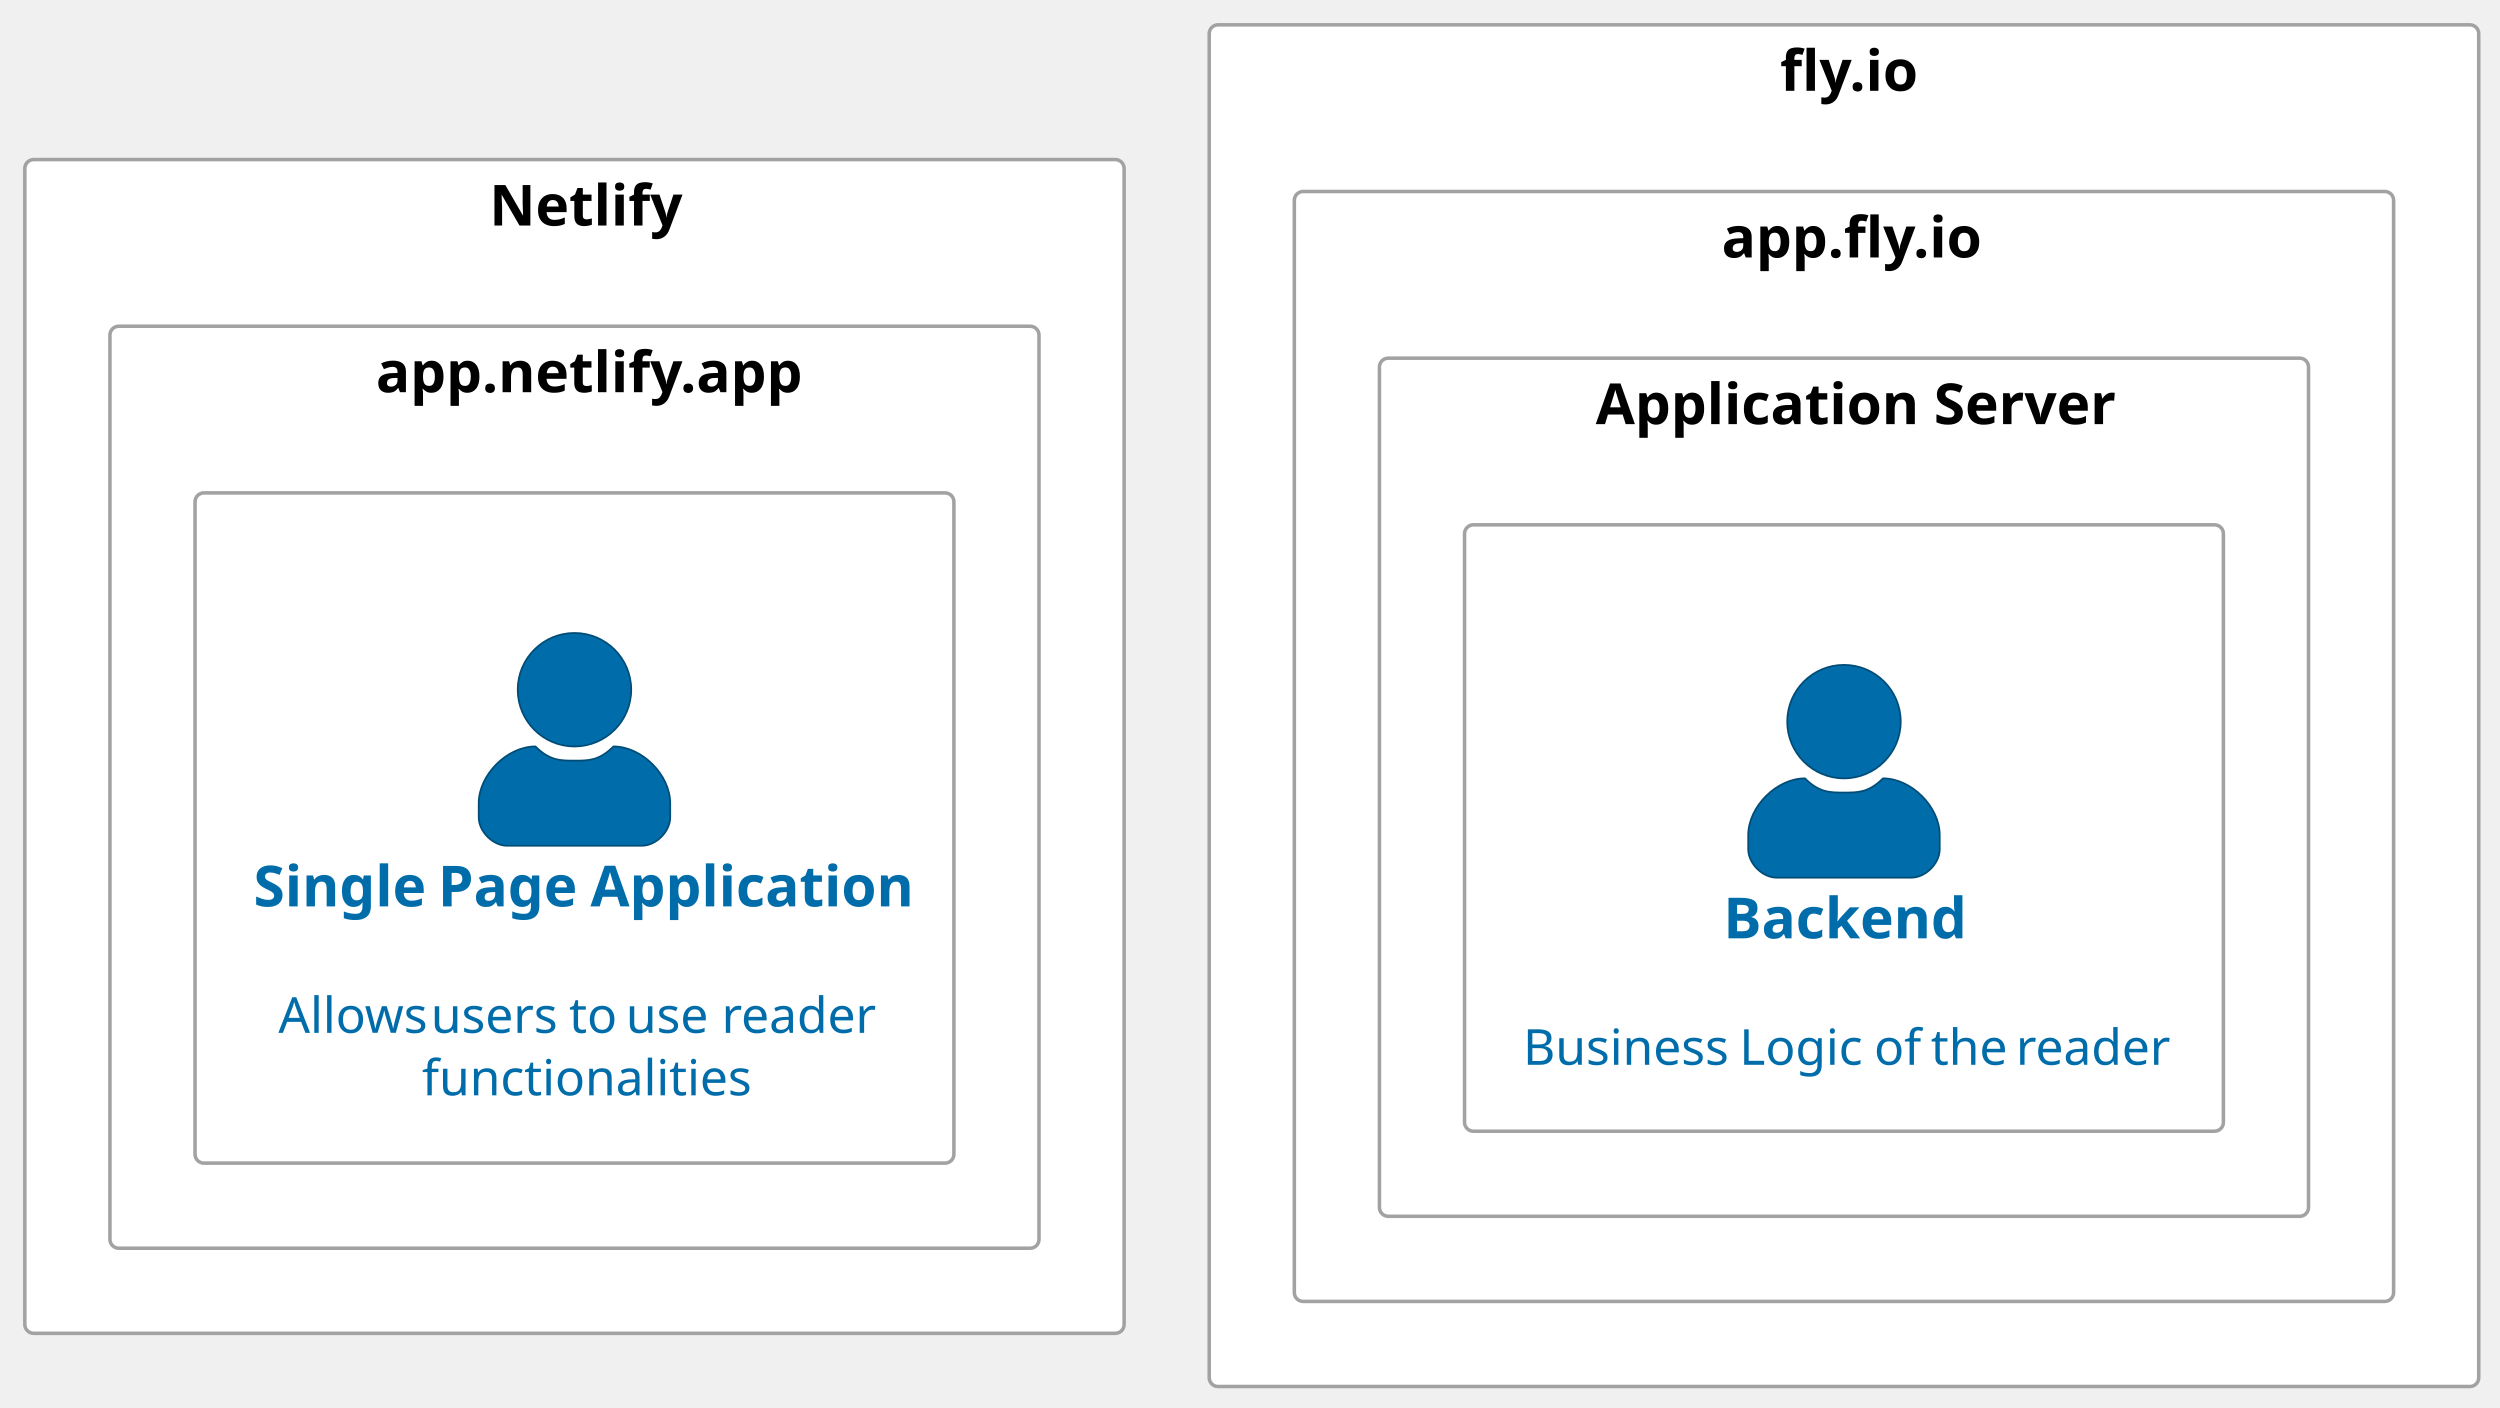
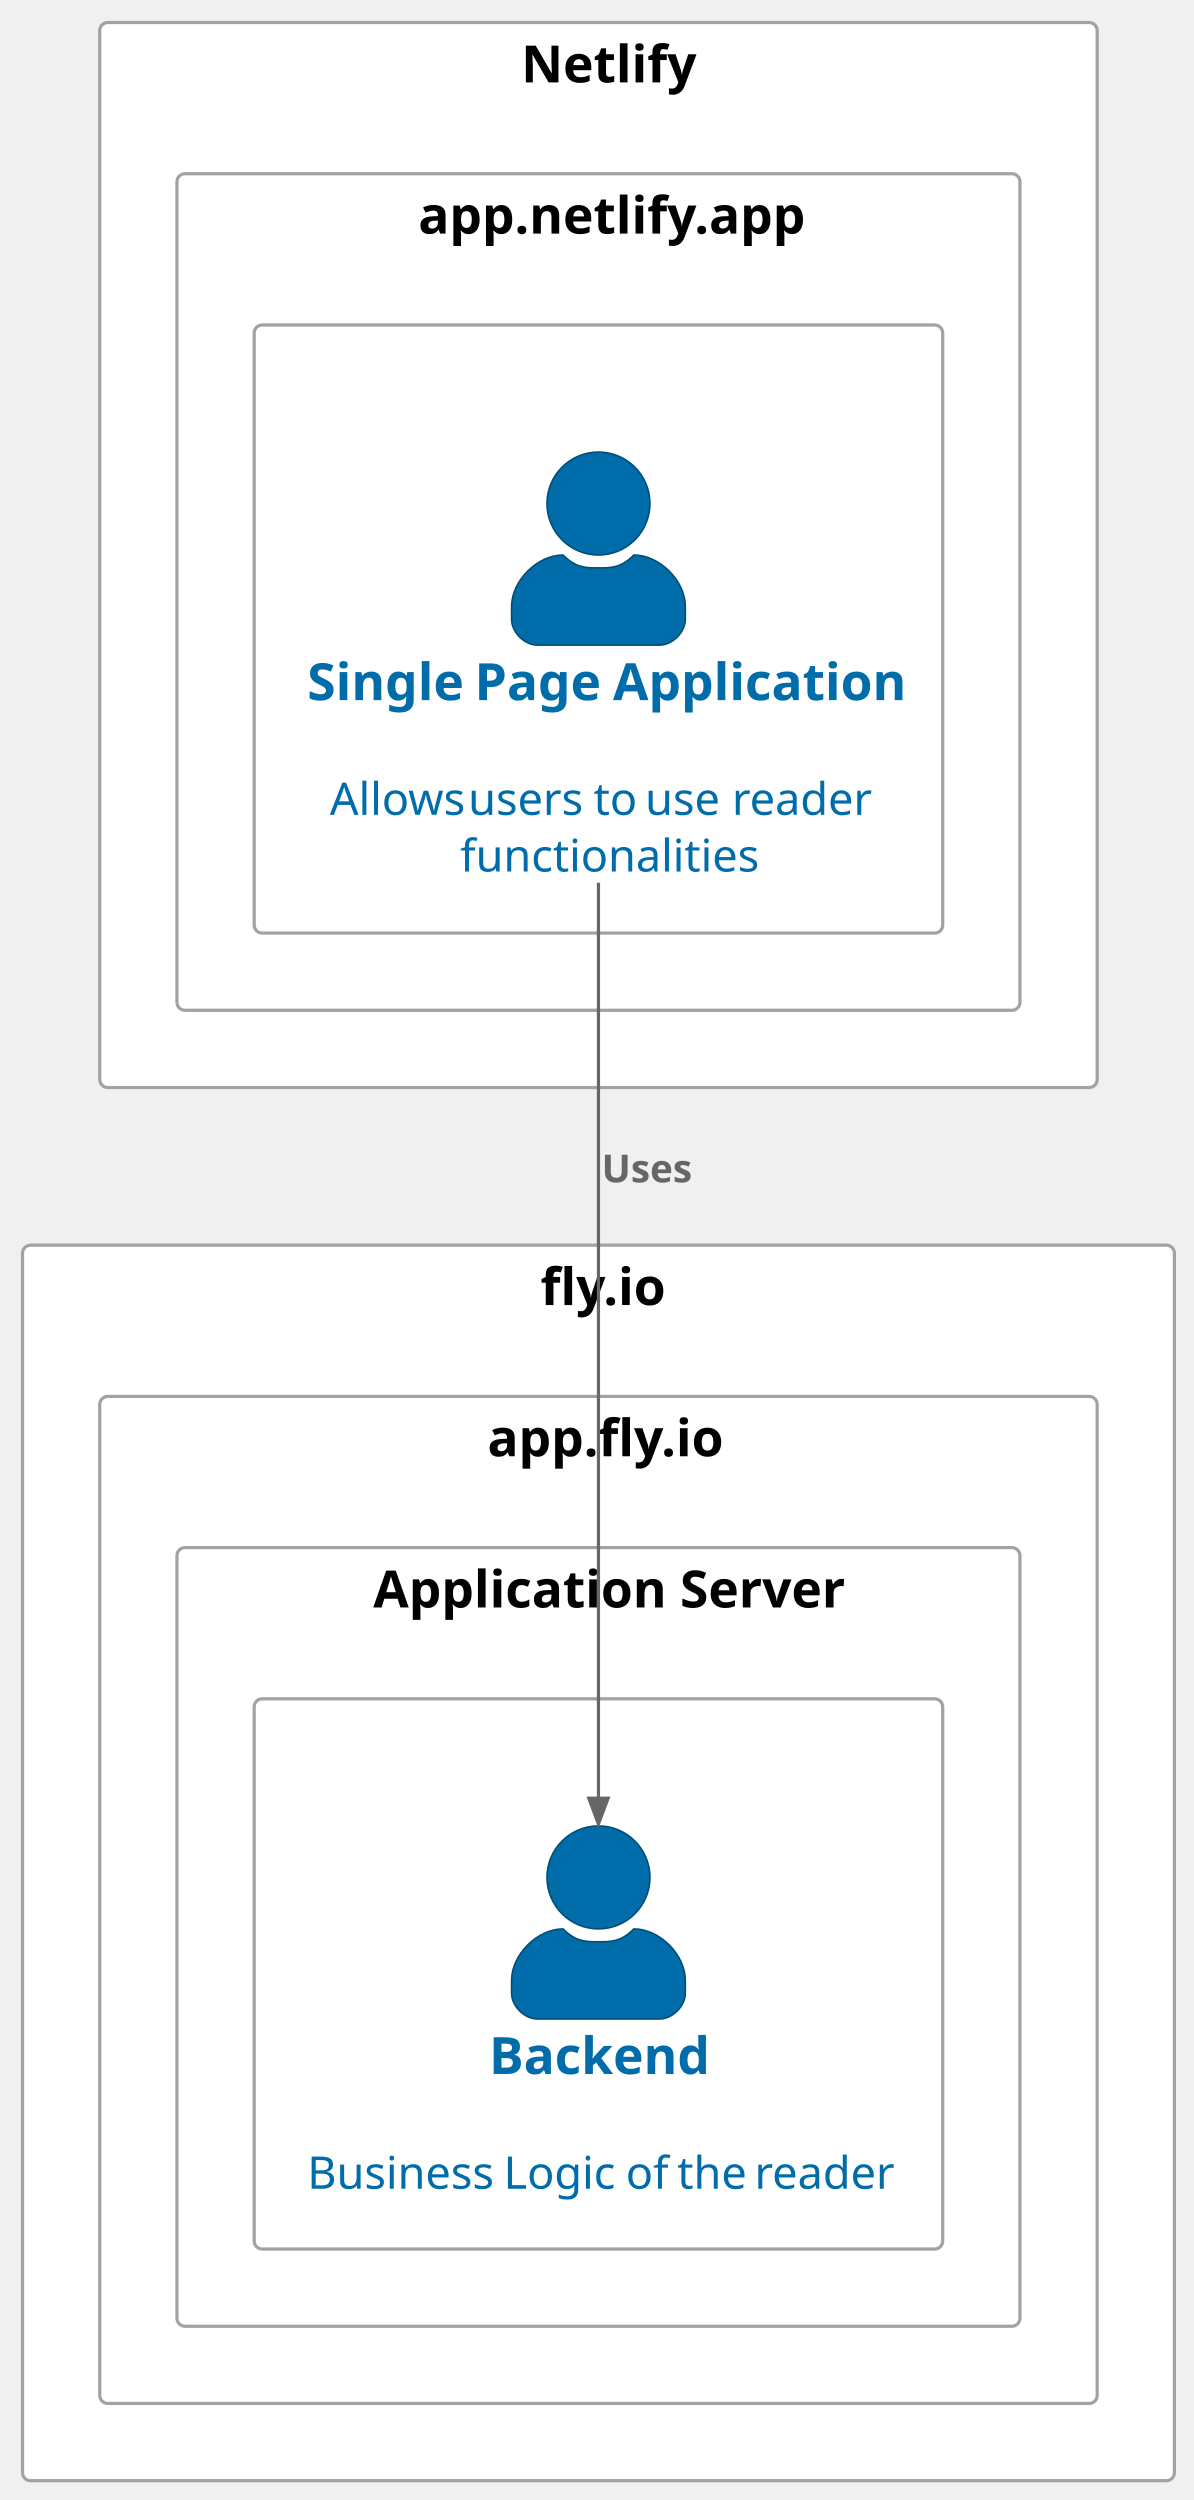
- <svg xmlns="http://www.w3.org/2000/svg" contentStyleType="text/css" height="397px" preserveAspectRatio="none" style="width:705px;height:397px;background:#FFFFFF;" version="1.1" viewBox="0 0 705 397" width="705px" zoomAndPan="magnify">
+ <svg xmlns="http://www.w3.org/2000/svg" contentStyleType="text/css" height="777px" preserveAspectRatio="none" style="width:371px;height:777px;background:#FFFFFF;" version="1.1" viewBox="0 0 371 777" width="371px" zoomAndPan="magnify">
  <defs />
  <g>
    <g id="cluster_DeploymentNode_netlify">
-       <rect fill="#FFFFFF" height="331" rx="2.5" ry="2.5" style="stroke:#A2A2A2;stroke-width:1.0;" width="310" x="7" y="45" />
-       <text fill="#000000" font-family="sans-serif" font-size="16" font-weight="bold" lengthAdjust="spacing" textLength="48" x="138" y="63.609">Netlify</text>
+       <rect fill="#FFFFFF" height="331" rx="2.5" ry="2.5" style="stroke:#A2A2A2;stroke-width:1.0;" width="310" x="31" y="7" />
+       <text fill="#000000" font-family="sans-serif" font-size="16" font-weight="bold" lengthAdjust="spacing" textLength="48" x="162" y="25.609">Netlify</text>
    </g>
    <g id="cluster_DeploymentNode_app_netlify_app">
-       <rect fill="#FFFFFF" height="260" rx="2.5" ry="2.5" style="stroke:#A2A2A2;stroke-width:1.0;" width="262" x="31" y="92" />
-       <text fill="#000000" font-family="sans-serif" font-size="16" font-weight="bold" lengthAdjust="spacing" textLength="112" x="106" y="110.609">app.netlify.app</text>
+       <rect fill="#FFFFFF" height="260" rx="2.5" ry="2.5" style="stroke:#A2A2A2;stroke-width:1.0;" width="262" x="55" y="54" />
+       <text fill="#000000" font-family="sans-serif" font-size="16" font-weight="bold" lengthAdjust="spacing" textLength="112" x="130" y="72.609">app.netlify.app</text>
    </g>
-     <g id="cluster_ContainerInstance_auto_56c1032f_6f43_4870_8ab7_4b2e59c58960">
-       <rect fill="#FFFFFF" height="189" rx="2.5" ry="2.5" style="stroke:#A2A2A2;stroke-width:1.0;" width="214" x="55" y="139" />
-       <text fill="#000000" font-family="sans-serif" font-size="16" font-weight="bold" lengthAdjust="spacing" textLength="4" x="160" y="157.609"> </text>
+     <g id="cluster_ContainerInstance_auto_f88e2bcc_dc7c_4032_ae18_79dfa7c1c3af">
+       <rect fill="#FFFFFF" height="189" rx="2.5" ry="2.5" style="stroke:#A2A2A2;stroke-width:1.0;" width="214" x="79" y="101" />
+       <text fill="#000000" font-family="sans-serif" font-size="16" font-weight="bold" lengthAdjust="spacing" textLength="4" x="184" y="119.609"> </text>
    </g>
    <g id="cluster_DeploymentNode_fly_io">
-       <rect fill="#FFFFFF" height="384" rx="2.5" ry="2.5" style="stroke:#A2A2A2;stroke-width:1.0;" width="358" x="341" y="7" />
-       <text fill="#000000" font-family="sans-serif" font-size="16" font-weight="bold" lengthAdjust="spacing" textLength="36" x="502" y="25.609">fly.io</text>
+       <rect fill="#FFFFFF" height="384" rx="2.5" ry="2.5" style="stroke:#A2A2A2;stroke-width:1.0;" width="358" x="7" y="387" />
+       <text fill="#000000" font-family="sans-serif" font-size="16" font-weight="bold" lengthAdjust="spacing" textLength="36" x="168" y="405.609">fly.io</text>
    </g>
    <g id="cluster_DeploymentNode_app_fly_io">
-       <rect fill="#FFFFFF" height="313" rx="2.5" ry="2.5" style="stroke:#A2A2A2;stroke-width:1.0;" width="310" x="365" y="54" />
-       <text fill="#000000" font-family="sans-serif" font-size="16" font-weight="bold" lengthAdjust="spacing" textLength="69" x="485.5" y="72.609">app.fly.io</text>
+       <rect fill="#FFFFFF" height="313" rx="2.5" ry="2.5" style="stroke:#A2A2A2;stroke-width:1.0;" width="310" x="31" y="434" />
+       <text fill="#000000" font-family="sans-serif" font-size="16" font-weight="bold" lengthAdjust="spacing" textLength="69" x="151.5" y="452.609">app.fly.io</text>
    </g>
    <g id="cluster_DeploymentNode_Application_Server">
-       <rect fill="#FFFFFF" height="242" rx="2.5" ry="2.5" style="stroke:#A2A2A2;stroke-width:1.0;" width="262" x="389" y="101" />
-       <text fill="#000000" font-family="sans-serif" font-size="16" font-weight="bold" lengthAdjust="spacing" textLength="140" x="450" y="119.609">Application Server</text>
+       <rect fill="#FFFFFF" height="242" rx="2.5" ry="2.5" style="stroke:#A2A2A2;stroke-width:1.0;" width="262" x="55" y="481" />
+       <text fill="#000000" font-family="sans-serif" font-size="16" font-weight="bold" lengthAdjust="spacing" textLength="140" x="116" y="499.609">Application Server</text>
    </g>
-     <g id="cluster_ContainerInstance_auto_159a176f_947b_4b2e_ab95_d70bb3940d88">
-       <rect fill="#FFFFFF" height="171" rx="2.5" ry="2.5" style="stroke:#A2A2A2;stroke-width:1.0;" width="214" x="413" y="148" />
-       <text fill="#000000" font-family="sans-serif" font-size="16" font-weight="bold" lengthAdjust="spacing" textLength="4" x="518" y="166.609"> </text>
+     <g id="cluster_ContainerInstance_auto_9ebb089f_11e5_4374_a3ca_91eaf7f7c7d2">
+       <rect fill="#FFFFFF" height="171" rx="2.5" ry="2.5" style="stroke:#A2A2A2;stroke-width:1.0;" width="214" x="79" y="528" />
+       <text fill="#000000" font-family="sans-serif" font-size="16" font-weight="bold" lengthAdjust="spacing" textLength="4" x="184" y="546.609"> </text>
    </g>
    <g id="elem_Container_reader_frontend">
-       <ellipse cx="162" cy="194.5" fill="#006DAA" rx="16" ry="16" style="stroke:#004C76;stroke-width:0.5;" />
-       <path d="M162,214.5 C166,214.5 169,214.5 173,210.5 C181,210.5 189,218.5 189,226.5 L189,230.5 C189,234.5 185,238.5 181,238.5 L143,238.5 C139,238.5 135,234.5 135,230.5 L135,226.5 C135,218.5 143,210.5 151,210.5 C155,214.5 158,214.5 162,214.5 " fill="#006DAA" style="stroke:#004C76;stroke-width:0.5;" />
-       <text fill="#006DAA" font-family="sans-serif" font-size="16" font-weight="bold" lengthAdjust="spacing" textLength="48" x="71.5" y="255.609">Single</text>
-       <text fill="#006DAA" font-family="sans-serif" font-size="16" font-weight="bold" lengthAdjust="spacing" textLength="4" x="119.5" y="255.609"> </text>
-       <text fill="#006DAA" font-family="sans-serif" font-size="16" font-weight="bold" lengthAdjust="spacing" textLength="39" x="123.5" y="255.609">Page</text>
-       <text fill="#006DAA" font-family="sans-serif" font-size="16" font-weight="bold" lengthAdjust="spacing" textLength="4" x="162.5" y="255.609"> </text>
-       <text fill="#006DAA" font-family="sans-serif" font-size="16" font-weight="bold" lengthAdjust="spacing" textLength="86" x="166.5" y="255.609">Application</text>
-       <text fill="#006DAA" font-family="sans-serif" font-size="14" lengthAdjust="spacing" textLength="4" x="160" y="273.658"> </text>
-       <text fill="#006DAA" font-family="sans-serif" font-size="14" lengthAdjust="spacing" textLength="39" x="78.5" y="291.268">Allows</text>
-       <text fill="#006DAA" font-family="sans-serif" font-size="14" lengthAdjust="spacing" textLength="4" x="117.5" y="291.268"> </text>
-       <text fill="#006DAA" font-family="sans-serif" font-size="14" lengthAdjust="spacing" textLength="35" x="121.5" y="291.268">users</text>
-       <text fill="#006DAA" font-family="sans-serif" font-size="14" lengthAdjust="spacing" textLength="4" x="156.5" y="291.268"> </text>
-       <text fill="#006DAA" font-family="sans-serif" font-size="14" lengthAdjust="spacing" textLength="12" x="160.5" y="291.268">to</text>
-       <text fill="#006DAA" font-family="sans-serif" font-size="14" lengthAdjust="spacing" textLength="4" x="172.5" y="291.268"> </text>
-       <text fill="#006DAA" font-family="sans-serif" font-size="14" lengthAdjust="spacing" textLength="23" x="176.5" y="291.268">use</text>
-       <text fill="#006DAA" font-family="sans-serif" font-size="14" lengthAdjust="spacing" textLength="4" x="199.5" y="291.268"> </text>
-       <text fill="#006DAA" font-family="sans-serif" font-size="14" lengthAdjust="spacing" textLength="42" x="203.5" y="291.268">reader</text>
-       <text fill="#006DAA" font-family="sans-serif" font-size="14" lengthAdjust="spacing" textLength="86" x="119" y="308.877">functionalities</text>
+       <ellipse cx="186" cy="156.5" fill="#006DAA" rx="16" ry="16" style="stroke:#004C76;stroke-width:0.5;" />
+       <path d="M186,176.5 C190,176.5 193,176.5 197,172.5 C205,172.5 213,180.5 213,188.5 L213,192.5 C213,196.5 209,200.5 205,200.5 L167,200.5 C163,200.5 159,196.5 159,192.5 L159,188.5 C159,180.5 167,172.5 175,172.5 C179,176.5 182,176.5 186,176.5 " fill="#006DAA" style="stroke:#004C76;stroke-width:0.5;" />
+       <text fill="#006DAA" font-family="sans-serif" font-size="16" font-weight="bold" lengthAdjust="spacing" textLength="48" x="95.5" y="217.609">Single</text>
+       <text fill="#006DAA" font-family="sans-serif" font-size="16" font-weight="bold" lengthAdjust="spacing" textLength="4" x="143.5" y="217.609"> </text>
+       <text fill="#006DAA" font-family="sans-serif" font-size="16" font-weight="bold" lengthAdjust="spacing" textLength="39" x="147.5" y="217.609">Page</text>
+       <text fill="#006DAA" font-family="sans-serif" font-size="16" font-weight="bold" lengthAdjust="spacing" textLength="4" x="186.5" y="217.609"> </text>
+       <text fill="#006DAA" font-family="sans-serif" font-size="16" font-weight="bold" lengthAdjust="spacing" textLength="86" x="190.5" y="217.609">Application</text>
+       <text fill="#006DAA" font-family="sans-serif" font-size="14" lengthAdjust="spacing" textLength="4" x="184" y="235.658"> </text>
+       <text fill="#006DAA" font-family="sans-serif" font-size="14" lengthAdjust="spacing" textLength="39" x="102.5" y="253.268">Allows</text>
+       <text fill="#006DAA" font-family="sans-serif" font-size="14" lengthAdjust="spacing" textLength="4" x="141.5" y="253.268"> </text>
+       <text fill="#006DAA" font-family="sans-serif" font-size="14" lengthAdjust="spacing" textLength="35" x="145.5" y="253.268">users</text>
+       <text fill="#006DAA" font-family="sans-serif" font-size="14" lengthAdjust="spacing" textLength="4" x="180.5" y="253.268"> </text>
+       <text fill="#006DAA" font-family="sans-serif" font-size="14" lengthAdjust="spacing" textLength="12" x="184.5" y="253.268">to</text>
+       <text fill="#006DAA" font-family="sans-serif" font-size="14" lengthAdjust="spacing" textLength="4" x="196.5" y="253.268"> </text>
+       <text fill="#006DAA" font-family="sans-serif" font-size="14" lengthAdjust="spacing" textLength="23" x="200.5" y="253.268">use</text>
+       <text fill="#006DAA" font-family="sans-serif" font-size="14" lengthAdjust="spacing" textLength="4" x="223.5" y="253.268"> </text>
+       <text fill="#006DAA" font-family="sans-serif" font-size="14" lengthAdjust="spacing" textLength="42" x="227.5" y="253.268">reader</text>
+       <text fill="#006DAA" font-family="sans-serif" font-size="14" lengthAdjust="spacing" textLength="86" x="143" y="270.877">functionalities</text>
    </g>
    <g id="elem_Container_reader_backend">
-       <ellipse cx="520" cy="203.5" fill="#006DAA" rx="16" ry="16" style="stroke:#004C76;stroke-width:0.5;" />
-       <path d="M520,223.5 C524,223.5 527,223.5 531,219.5 C539,219.5 547,227.5 547,235.5 L547,239.5 C547,243.5 543,247.5 539,247.5 L501,247.5 C497,247.5 493,243.5 493,239.5 L493,235.5 C493,227.5 501,219.5 509,219.5 C513,223.5 516,223.5 520,223.5 " fill="#006DAA" style="stroke:#004C76;stroke-width:0.5;" />
-       <text fill="#006DAA" font-family="sans-serif" font-size="16" font-weight="bold" lengthAdjust="spacing" textLength="68" x="486" y="264.609">Backend</text>
-       <text fill="#006DAA" font-family="sans-serif" font-size="14" lengthAdjust="spacing" textLength="4" x="518" y="282.658"> </text>
-       <text fill="#006DAA" font-family="sans-serif" font-size="14" lengthAdjust="spacing" textLength="57" x="429.5" y="300.268">Business</text>
-       <text fill="#006DAA" font-family="sans-serif" font-size="14" lengthAdjust="spacing" textLength="4" x="486.5" y="300.268"> </text>
-       <text fill="#006DAA" font-family="sans-serif" font-size="14" lengthAdjust="spacing" textLength="34" x="490.5" y="300.268">Logic</text>
-       <text fill="#006DAA" font-family="sans-serif" font-size="14" lengthAdjust="spacing" textLength="4" x="524.5" y="300.268"> </text>
-       <text fill="#006DAA" font-family="sans-serif" font-size="14" lengthAdjust="spacing" textLength="12" x="528.5" y="300.268">of</text>
-       <text fill="#006DAA" font-family="sans-serif" font-size="14" lengthAdjust="spacing" textLength="4" x="540.5" y="300.268"> </text>
-       <text fill="#006DAA" font-family="sans-serif" font-size="14" lengthAdjust="spacing" textLength="20" x="544.5" y="300.268">the</text>
-       <text fill="#006DAA" font-family="sans-serif" font-size="14" lengthAdjust="spacing" textLength="4" x="564.5" y="300.268"> </text>
-       <text fill="#006DAA" font-family="sans-serif" font-size="14" lengthAdjust="spacing" textLength="42" x="568.5" y="300.268">reader</text>
+       <ellipse cx="186" cy="583.5" fill="#006DAA" rx="16" ry="16" style="stroke:#004C76;stroke-width:0.5;" />
+       <path d="M186,603.5 C190,603.5 193,603.5 197,599.5 C205,599.5 213,607.5 213,615.5 L213,619.5 C213,623.5 209,627.5 205,627.5 L167,627.5 C163,627.5 159,623.5 159,619.5 L159,615.5 C159,607.5 167,599.5 175,599.5 C179,603.5 182,603.5 186,603.5 " fill="#006DAA" style="stroke:#004C76;stroke-width:0.5;" />
+       <text fill="#006DAA" font-family="sans-serif" font-size="16" font-weight="bold" lengthAdjust="spacing" textLength="68" x="152" y="644.609">Backend</text>
+       <text fill="#006DAA" font-family="sans-serif" font-size="14" lengthAdjust="spacing" textLength="4" x="184" y="662.658"> </text>
+       <text fill="#006DAA" font-family="sans-serif" font-size="14" lengthAdjust="spacing" textLength="57" x="95.5" y="680.268">Business</text>
+       <text fill="#006DAA" font-family="sans-serif" font-size="14" lengthAdjust="spacing" textLength="4" x="152.5" y="680.268"> </text>
+       <text fill="#006DAA" font-family="sans-serif" font-size="14" lengthAdjust="spacing" textLength="34" x="156.5" y="680.268">Logic</text>
+       <text fill="#006DAA" font-family="sans-serif" font-size="14" lengthAdjust="spacing" textLength="4" x="190.5" y="680.268"> </text>
+       <text fill="#006DAA" font-family="sans-serif" font-size="14" lengthAdjust="spacing" textLength="12" x="194.5" y="680.268">of</text>
+       <text fill="#006DAA" font-family="sans-serif" font-size="14" lengthAdjust="spacing" textLength="4" x="206.5" y="680.268"> </text>
+       <text fill="#006DAA" font-family="sans-serif" font-size="14" lengthAdjust="spacing" textLength="20" x="210.5" y="680.268">the</text>
+       <text fill="#006DAA" font-family="sans-serif" font-size="14" lengthAdjust="spacing" textLength="4" x="230.5" y="680.268"> </text>
+       <text fill="#006DAA" font-family="sans-serif" font-size="14" lengthAdjust="spacing" textLength="42" x="234.5" y="680.268">reader</text>
+     </g>
+     <g id="link_Container_reader_frontend_Container_reader_backend">
+       <path d="M186,274.38 C186,355.24 186,482.48 186,558.89 " fill="none" id="Container_reader_frontend-to-Container_reader_backend" style="stroke:#666666;stroke-width:1.0;" />
+       <polygon fill="#666666" points="186,566.89,189,558.89,183,558.89,186,566.89" style="stroke:#666666;stroke-width:1.0;" />
+       <text fill="#666666" font-family="sans-serif" font-size="12" font-weight="bold" lengthAdjust="spacing" textLength="29" x="187" y="367.457">Uses</text>
    </g>
  </g>
</svg>
